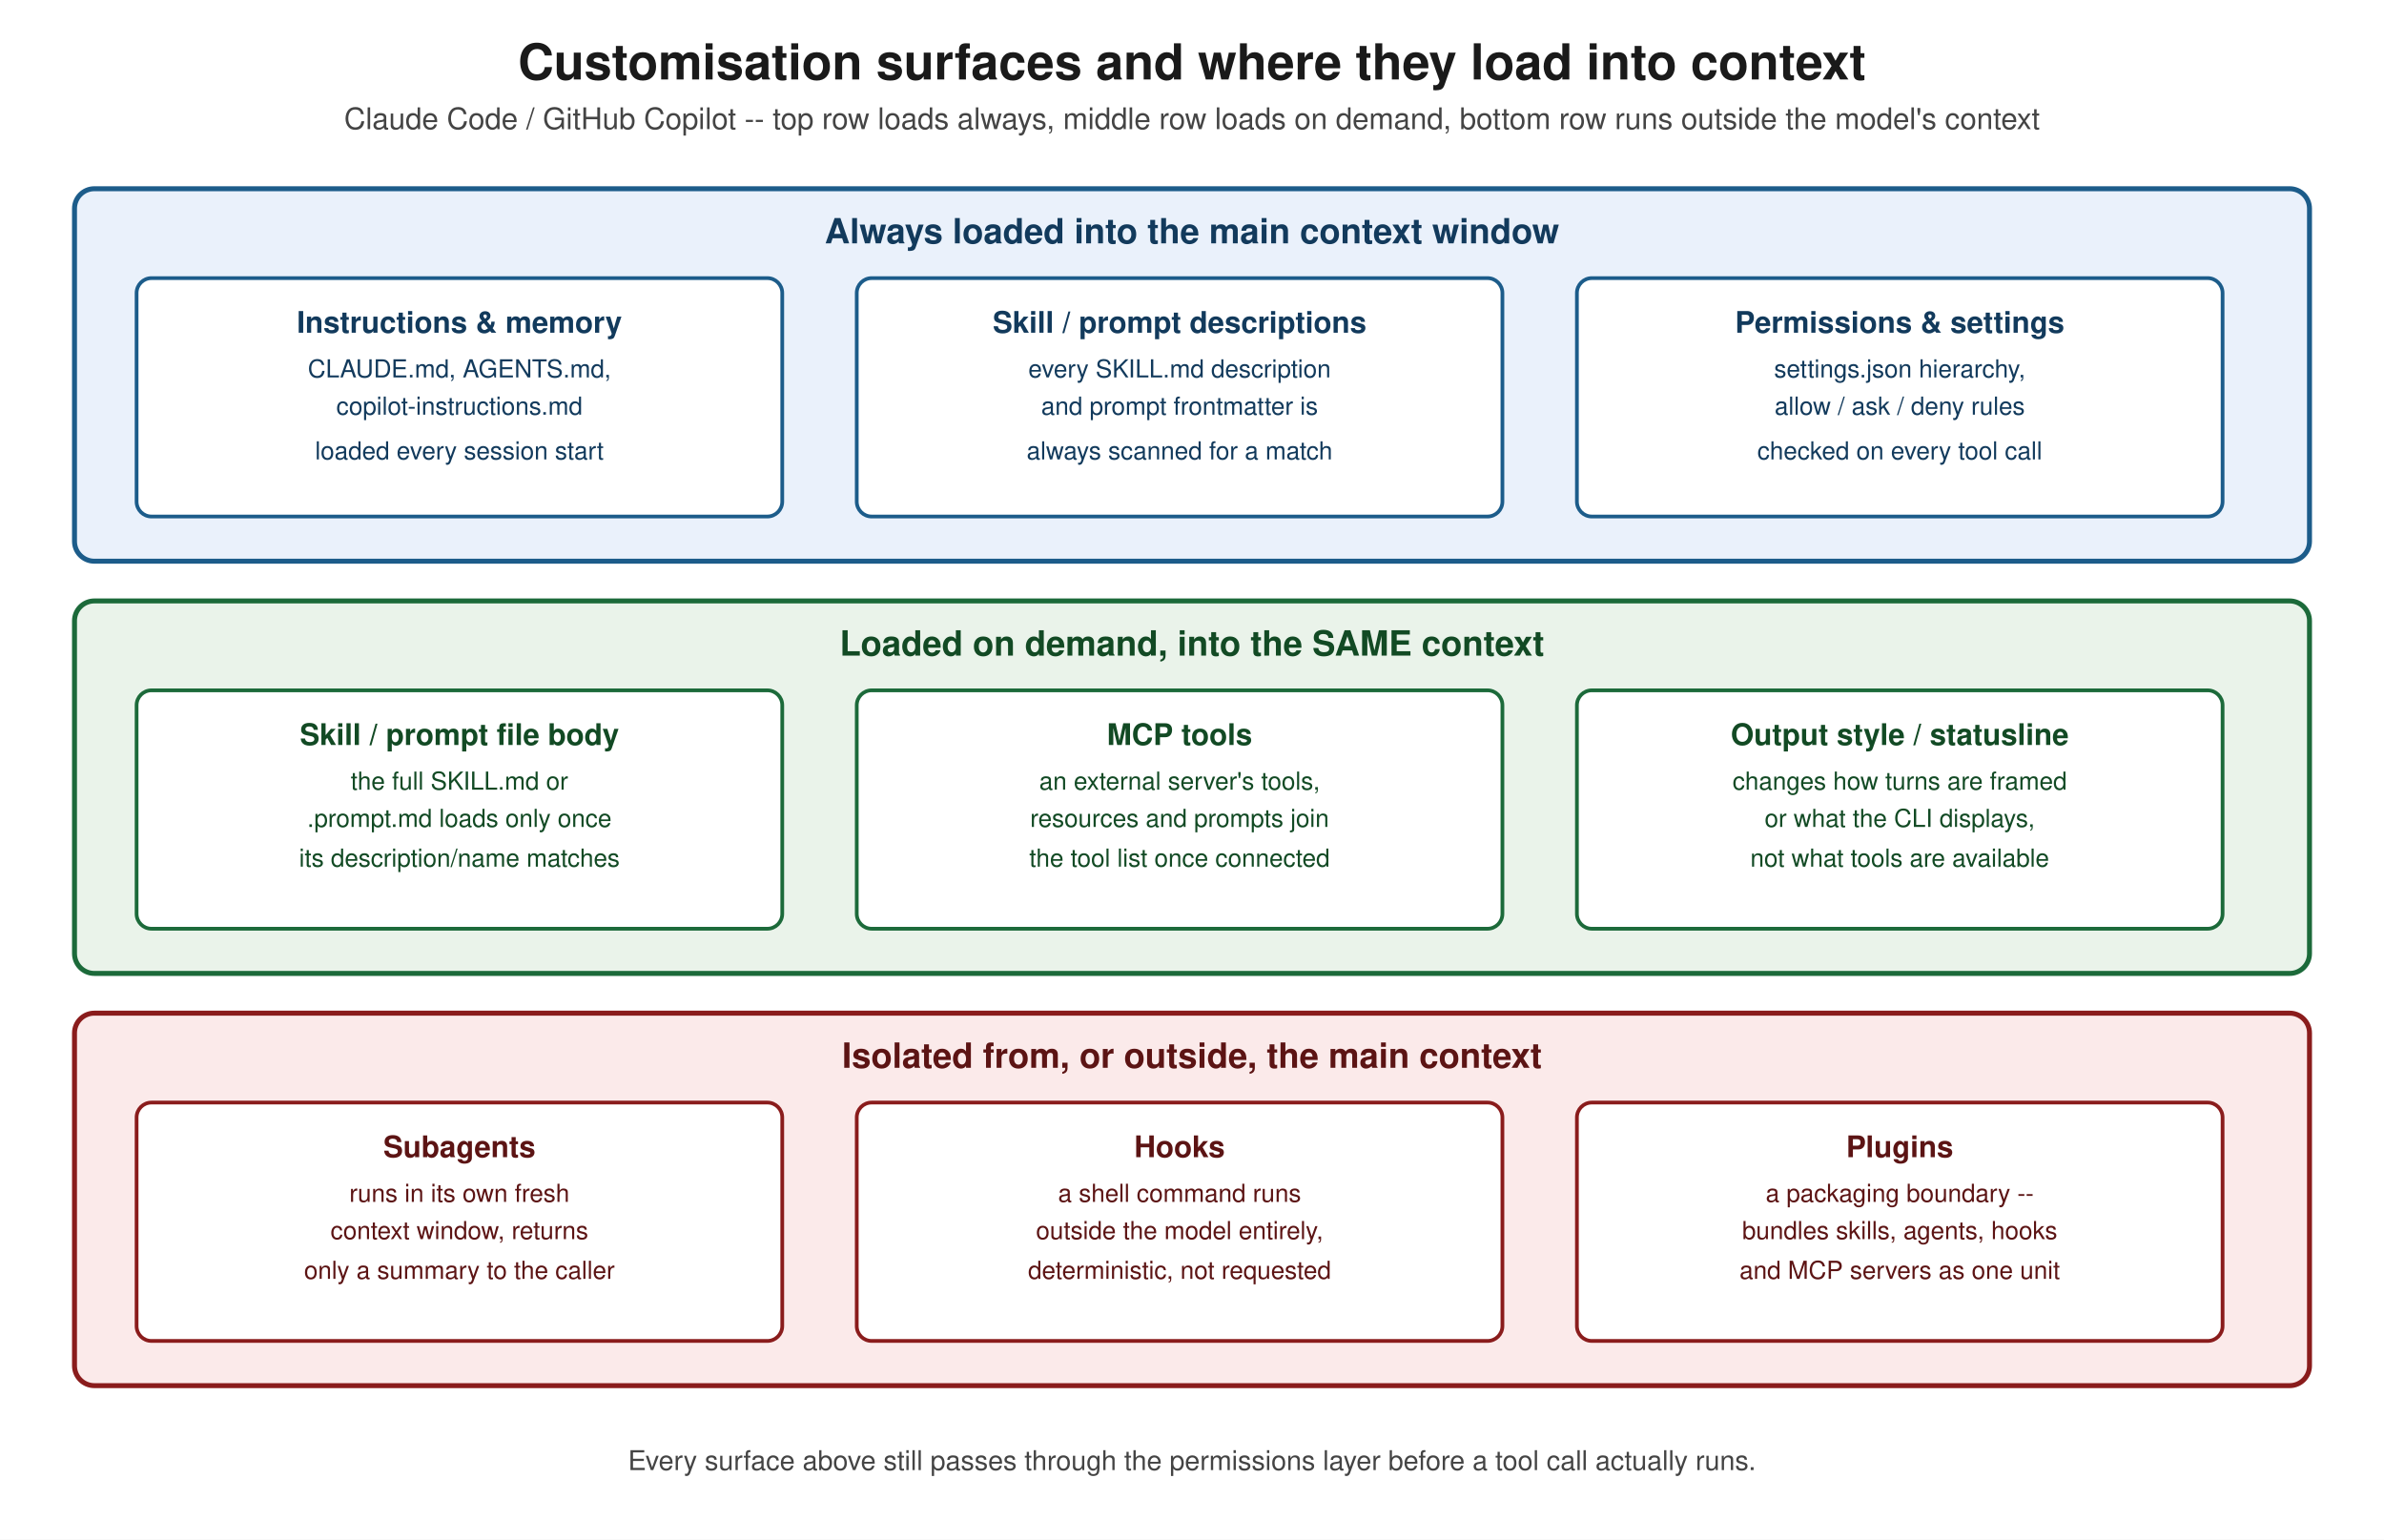
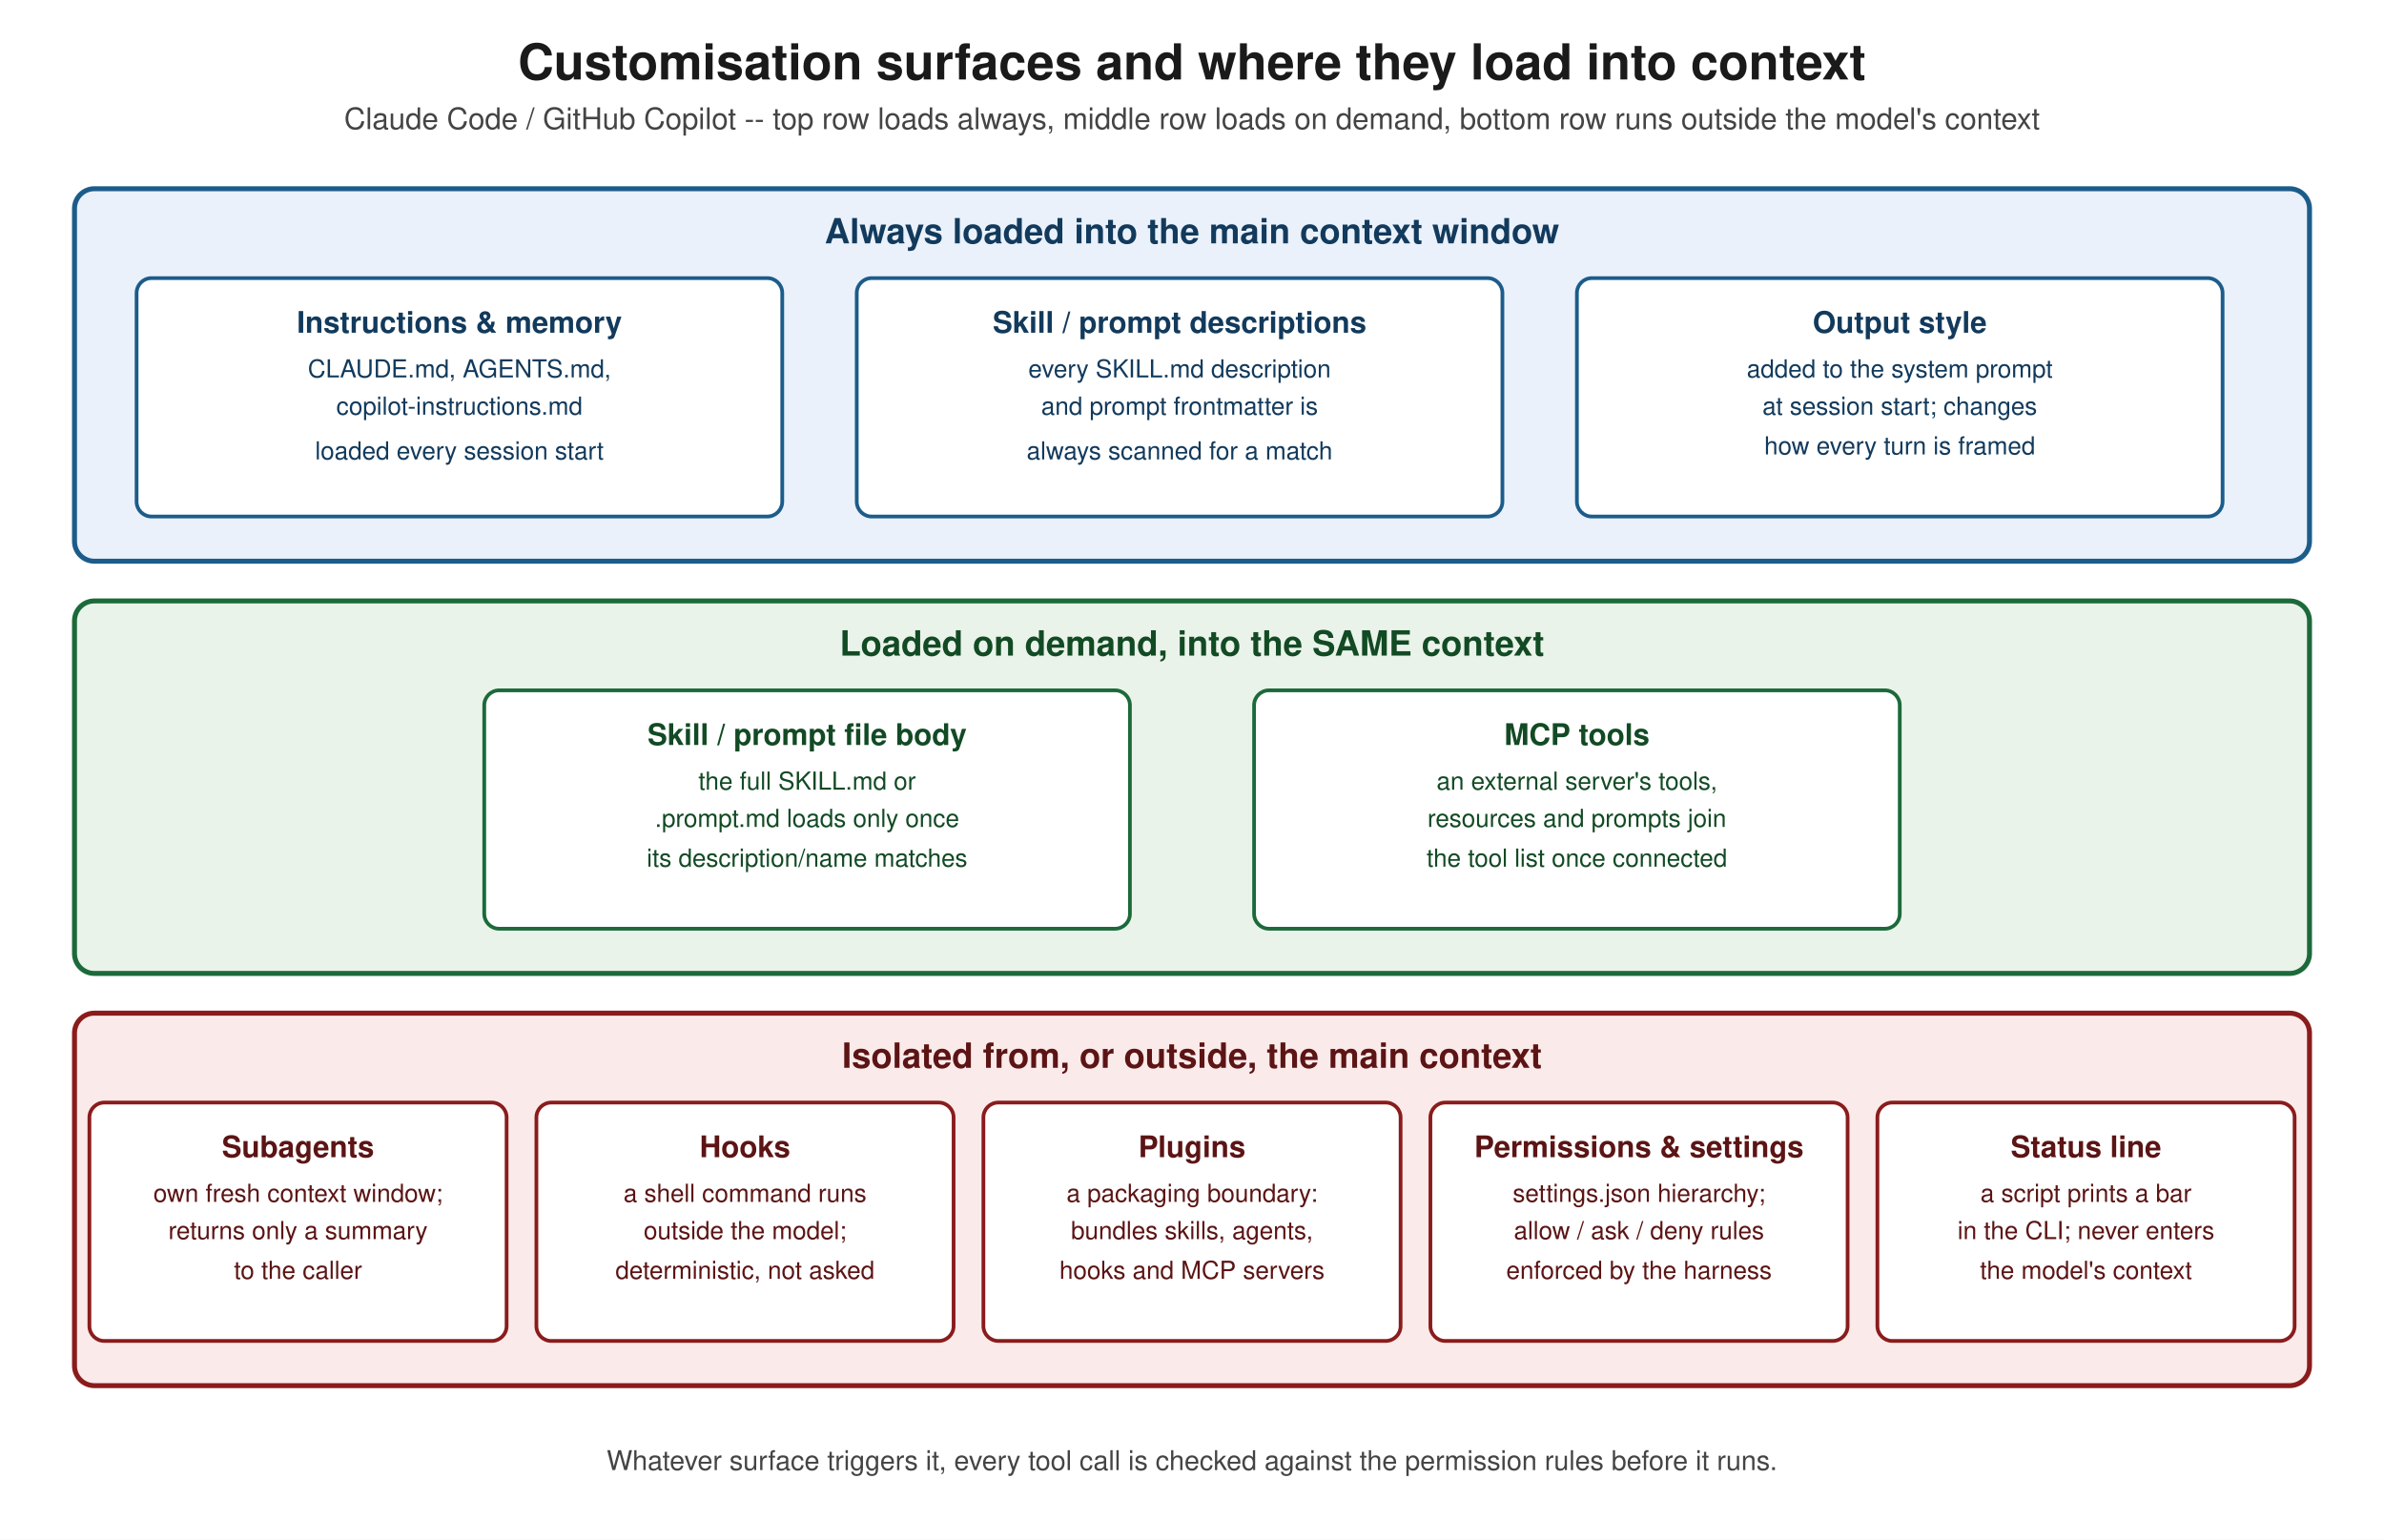
<svg xmlns="http://www.w3.org/2000/svg" viewBox="0 0 960 620" font-family="Helvetica, Arial, sans-serif">
  <rect x="0" y="0" width="960" height="620" fill="#ffffff" />
  <text x="480" y="32" text-anchor="middle" font-size="20" font-weight="bold" fill="#1a1a1a">Customisation surfaces and where they load into context</text>
  <text x="480" y="52" text-anchor="middle" font-size="12" fill="#444444">Claude Code / GitHub Copilot -- top row loads always, middle row loads on demand, bottom row runs outside the model's context</text>
  <rect x="30" y="76" width="900" height="150" rx="8" fill="#eaf1fb" stroke="#1c5c8a" stroke-width="2" />
  <text x="480" y="98" text-anchor="middle" font-size="14" font-weight="bold" fill="#123a5c">Always loaded into the main context window</text>
  <rect x="55" y="112" width="260" height="96" rx="6" fill="#ffffff" stroke="#1c5c8a" stroke-width="1.5" />
  <text x="185" y="134" text-anchor="middle" font-size="12" font-weight="bold" fill="#123a5c">Instructions &amp; memory</text>
  <text x="185" y="152" text-anchor="middle" font-size="10" fill="#123a5c">CLAUDE.md, AGENTS.md,</text>
  <text x="185" y="167" text-anchor="middle" font-size="10" fill="#123a5c">copilot-instructions.md</text>
  <text x="185" y="185" text-anchor="middle" font-size="10" fill="#123a5c">loaded every session start</text>
  <rect x="345" y="112" width="260" height="96" rx="6" fill="#ffffff" stroke="#1c5c8a" stroke-width="1.5" />
  <text x="475" y="134" text-anchor="middle" font-size="12" font-weight="bold" fill="#123a5c">Skill / prompt descriptions</text>
  <text x="475" y="152" text-anchor="middle" font-size="10" fill="#123a5c">every SKILL.md description</text>
  <text x="475" y="167" text-anchor="middle" font-size="10" fill="#123a5c">and prompt frontmatter is</text>
  <text x="475" y="185" text-anchor="middle" font-size="10" fill="#123a5c">always scanned for a match</text>
  <rect x="635" y="112" width="260" height="96" rx="6" fill="#ffffff" stroke="#1c5c8a" stroke-width="1.5" />
-   <text x="765" y="134" text-anchor="middle" font-size="12" font-weight="bold" fill="#123a5c">Permissions &amp; settings</text>
-   <text x="765" y="152" text-anchor="middle" font-size="10" fill="#123a5c">settings.json hierarchy,</text>
-   <text x="765" y="167" text-anchor="middle" font-size="10" fill="#123a5c">allow / ask / deny rules</text>
-   <text x="765" y="185" text-anchor="middle" font-size="10" fill="#123a5c">checked on every tool call</text>
+   <text x="765" y="134" text-anchor="middle" font-size="12" font-weight="bold" fill="#123a5c">Output style</text>
+   <text x="765" y="152" text-anchor="middle" font-size="10" fill="#123a5c">added to the system prompt</text>
+   <text x="765" y="167" text-anchor="middle" font-size="10" fill="#123a5c">at session start; changes</text>
+   <text x="765" y="183" text-anchor="middle" font-size="10" fill="#123a5c">how every turn is framed</text>
  <rect x="30" y="242" width="900" height="150" rx="8" fill="#eaf3ea" stroke="#1c6a3a" stroke-width="2" />
  <text x="480" y="264" text-anchor="middle" font-size="14" font-weight="bold" fill="#124a24">Loaded on demand, into the SAME context</text>
-   <rect x="55" y="278" width="260" height="96" rx="6" fill="#ffffff" stroke="#1c6a3a" stroke-width="1.5" />
-   <text x="185" y="300" text-anchor="middle" font-size="12" font-weight="bold" fill="#124a24">Skill / prompt file body</text>
-   <text x="185" y="318" text-anchor="middle" font-size="10" fill="#124a24">the full SKILL.md or</text>
-   <text x="185" y="333" text-anchor="middle" font-size="10" fill="#124a24">.prompt.md loads only once</text>
-   <text x="185" y="349" text-anchor="middle" font-size="10" fill="#124a24">its description/name matches</text>
-   <rect x="345" y="278" width="260" height="96" rx="6" fill="#ffffff" stroke="#1c6a3a" stroke-width="1.5" />
-   <text x="475" y="300" text-anchor="middle" font-size="12" font-weight="bold" fill="#124a24">MCP tools</text>
-   <text x="475" y="318" text-anchor="middle" font-size="10" fill="#124a24">an external server's tools,</text>
-   <text x="475" y="333" text-anchor="middle" font-size="10" fill="#124a24">resources and prompts join</text>
-   <text x="475" y="349" text-anchor="middle" font-size="10" fill="#124a24">the tool list once connected</text>
-   <rect x="635" y="278" width="260" height="96" rx="6" fill="#ffffff" stroke="#1c6a3a" stroke-width="1.5" />
-   <text x="765" y="300" text-anchor="middle" font-size="12" font-weight="bold" fill="#124a24">Output style / statusline</text>
-   <text x="765" y="318" text-anchor="middle" font-size="10" fill="#124a24">changes how turns are framed</text>
-   <text x="765" y="333" text-anchor="middle" font-size="10" fill="#124a24">or what the CLI displays,</text>
-   <text x="765" y="349" text-anchor="middle" font-size="10" fill="#124a24">not what tools are available</text>
+   <rect x="195" y="278" width="260" height="96" rx="6" fill="#ffffff" stroke="#1c6a3a" stroke-width="1.5" />
+   <text x="325" y="300" text-anchor="middle" font-size="12" font-weight="bold" fill="#124a24">Skill / prompt file body</text>
+   <text x="325" y="318" text-anchor="middle" font-size="10" fill="#124a24">the full SKILL.md or</text>
+   <text x="325" y="333" text-anchor="middle" font-size="10" fill="#124a24">.prompt.md loads only once</text>
+   <text x="325" y="349" text-anchor="middle" font-size="10" fill="#124a24">its description/name matches</text>
+   <rect x="505" y="278" width="260" height="96" rx="6" fill="#ffffff" stroke="#1c6a3a" stroke-width="1.5" />
+   <text x="635" y="300" text-anchor="middle" font-size="12" font-weight="bold" fill="#124a24">MCP tools</text>
+   <text x="635" y="318" text-anchor="middle" font-size="10" fill="#124a24">an external server's tools,</text>
+   <text x="635" y="333" text-anchor="middle" font-size="10" fill="#124a24">resources and prompts join</text>
+   <text x="635" y="349" text-anchor="middle" font-size="10" fill="#124a24">the tool list once connected</text>
  <rect x="30" y="408" width="900" height="150" rx="8" fill="#fbeaea" stroke="#8a1c1c" stroke-width="2" />
  <text x="480" y="430" text-anchor="middle" font-size="14" font-weight="bold" fill="#5c1414">Isolated from, or outside, the main context</text>
-   <rect x="55" y="444" width="260" height="96" rx="6" fill="#ffffff" stroke="#8a1c1c" stroke-width="1.5" />
-   <text x="185" y="466" text-anchor="middle" font-size="12" font-weight="bold" fill="#5c1414">Subagents</text>
-   <text x="185" y="484" text-anchor="middle" font-size="10" fill="#5c1414">runs in its own fresh</text>
-   <text x="185" y="499" text-anchor="middle" font-size="10" fill="#5c1414">context window, returns</text>
-   <text x="185" y="515" text-anchor="middle" font-size="10" fill="#5c1414">only a summary to the caller</text>
-   <rect x="345" y="444" width="260" height="96" rx="6" fill="#ffffff" stroke="#8a1c1c" stroke-width="1.5" />
-   <text x="475" y="466" text-anchor="middle" font-size="12" font-weight="bold" fill="#5c1414">Hooks</text>
-   <text x="475" y="484" text-anchor="middle" font-size="10" fill="#5c1414">a shell command runs</text>
-   <text x="475" y="499" text-anchor="middle" font-size="10" fill="#5c1414">outside the model entirely,</text>
-   <text x="475" y="515" text-anchor="middle" font-size="10" fill="#5c1414">deterministic, not requested</text>
-   <rect x="635" y="444" width="260" height="96" rx="6" fill="#ffffff" stroke="#8a1c1c" stroke-width="1.5" />
-   <text x="765" y="466" text-anchor="middle" font-size="12" font-weight="bold" fill="#5c1414">Plugins</text>
-   <text x="765" y="484" text-anchor="middle" font-size="10" fill="#5c1414">a packaging boundary --</text>
-   <text x="765" y="499" text-anchor="middle" font-size="10" fill="#5c1414">bundles skills, agents, hooks</text>
-   <text x="765" y="515" text-anchor="middle" font-size="10" fill="#5c1414">and MCP servers as one unit</text>
-   <text x="480" y="592" text-anchor="middle" font-size="11" fill="#444444">Every surface above still passes through the permissions layer before a tool call actually runs.</text>
+   <rect x="36" y="444" width="168" height="96" rx="6" fill="#ffffff" stroke="#8a1c1c" stroke-width="1.5" />
+   <text x="120" y="466" text-anchor="middle" font-size="12" font-weight="bold" fill="#5c1414">Subagents</text>
+   <text x="120" y="484" text-anchor="middle" font-size="10" fill="#5c1414">own fresh context window;</text>
+   <text x="120" y="499" text-anchor="middle" font-size="10" fill="#5c1414">returns only a summary</text>
+   <text x="120" y="515" text-anchor="middle" font-size="10" fill="#5c1414">to the caller</text>
+   <rect x="216" y="444" width="168" height="96" rx="6" fill="#ffffff" stroke="#8a1c1c" stroke-width="1.5" />
+   <text x="300" y="466" text-anchor="middle" font-size="12" font-weight="bold" fill="#5c1414">Hooks</text>
+   <text x="300" y="484" text-anchor="middle" font-size="10" fill="#5c1414">a shell command runs</text>
+   <text x="300" y="499" text-anchor="middle" font-size="10" fill="#5c1414">outside the model;</text>
+   <text x="300" y="515" text-anchor="middle" font-size="10" fill="#5c1414">deterministic, not asked</text>
+   <rect x="396" y="444" width="168" height="96" rx="6" fill="#ffffff" stroke="#8a1c1c" stroke-width="1.5" />
+   <text x="480" y="466" text-anchor="middle" font-size="12" font-weight="bold" fill="#5c1414">Plugins</text>
+   <text x="480" y="484" text-anchor="middle" font-size="10" fill="#5c1414">a packaging boundary:</text>
+   <text x="480" y="499" text-anchor="middle" font-size="10" fill="#5c1414">bundles skills, agents,</text>
+   <text x="480" y="515" text-anchor="middle" font-size="10" fill="#5c1414">hooks and MCP servers</text>
+   <rect x="576" y="444" width="168" height="96" rx="6" fill="#ffffff" stroke="#8a1c1c" stroke-width="1.5" />
+   <text x="660" y="466" text-anchor="middle" font-size="12" font-weight="bold" fill="#5c1414">Permissions &amp; settings</text>
+   <text x="660" y="484" text-anchor="middle" font-size="10" fill="#5c1414">settings.json hierarchy;</text>
+   <text x="660" y="499" text-anchor="middle" font-size="10" fill="#5c1414">allow / ask / deny rules</text>
+   <text x="660" y="515" text-anchor="middle" font-size="10" fill="#5c1414">enforced by the harness</text>
+   <rect x="756" y="444" width="168" height="96" rx="6" fill="#ffffff" stroke="#8a1c1c" stroke-width="1.5" />
+   <text x="840" y="466" text-anchor="middle" font-size="12" font-weight="bold" fill="#5c1414">Status line</text>
+   <text x="840" y="484" text-anchor="middle" font-size="10" fill="#5c1414">a script prints a bar</text>
+   <text x="840" y="499" text-anchor="middle" font-size="10" fill="#5c1414">in the CLI; never enters</text>
+   <text x="840" y="515" text-anchor="middle" font-size="10" fill="#5c1414">the model's context</text>
+   <text x="480" y="592" text-anchor="middle" font-size="11" fill="#444444">Whatever surface triggers it, every tool call is checked against the permission rules before it runs.</text>
</svg>
